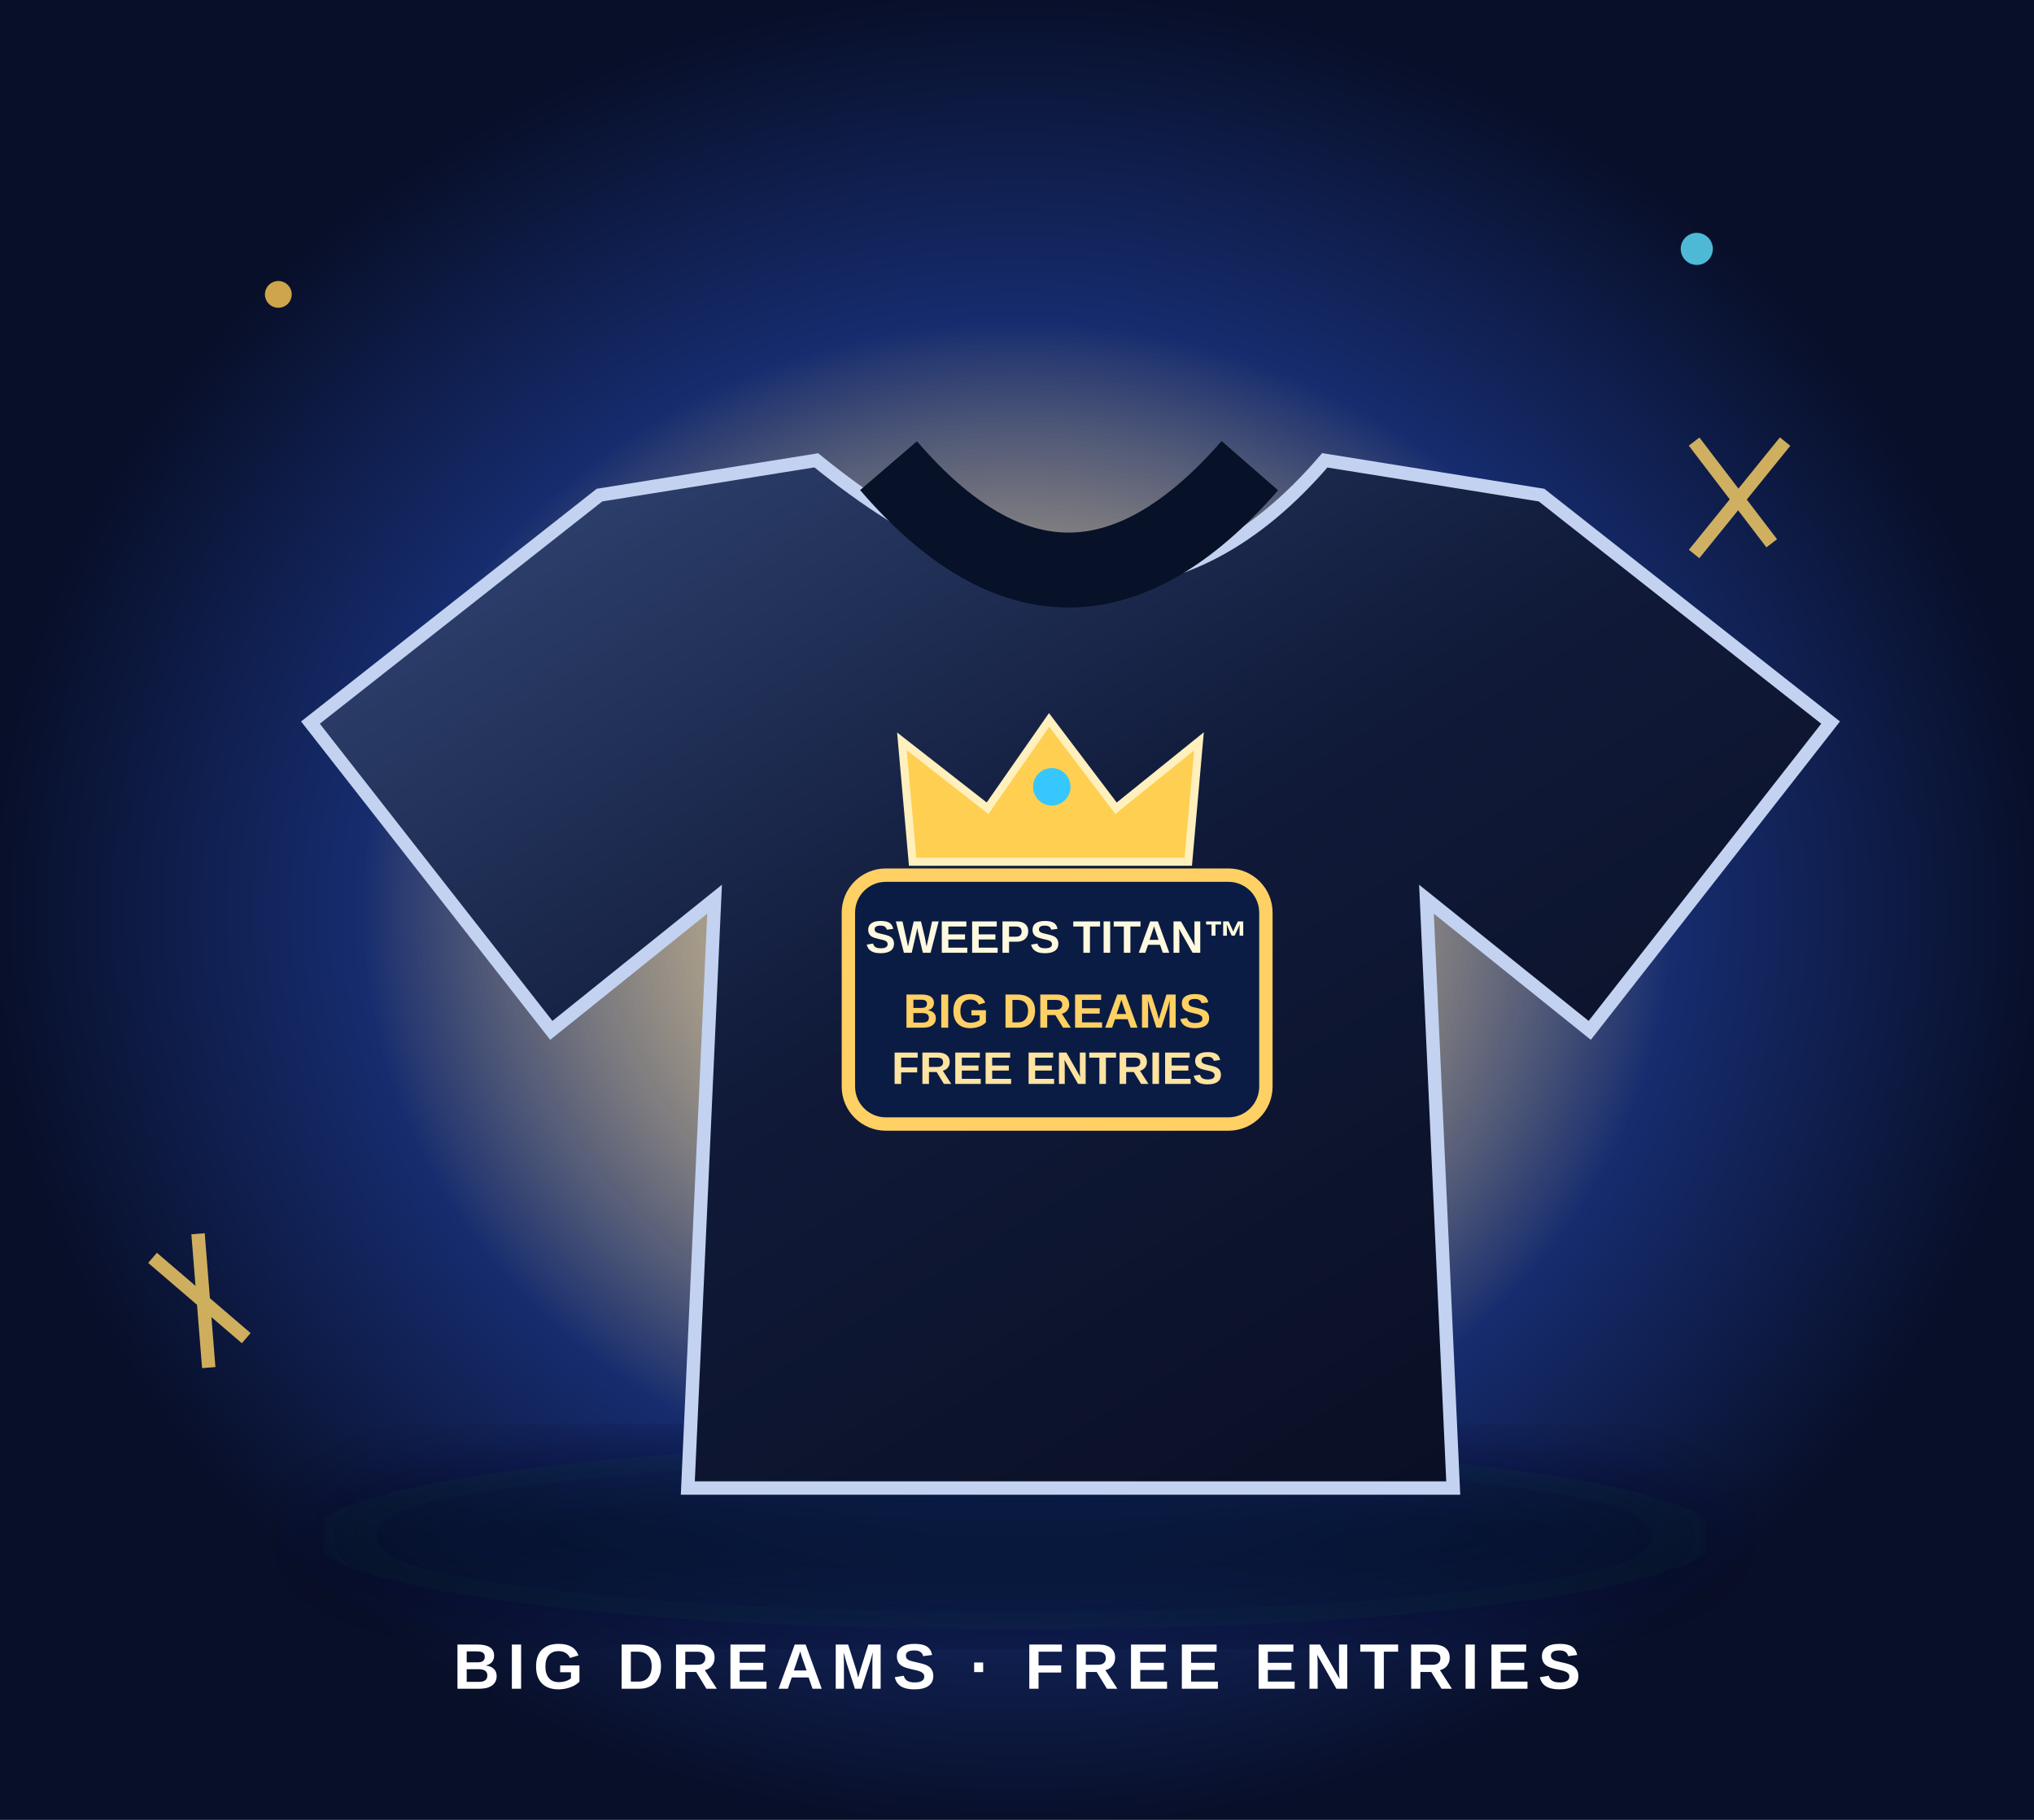
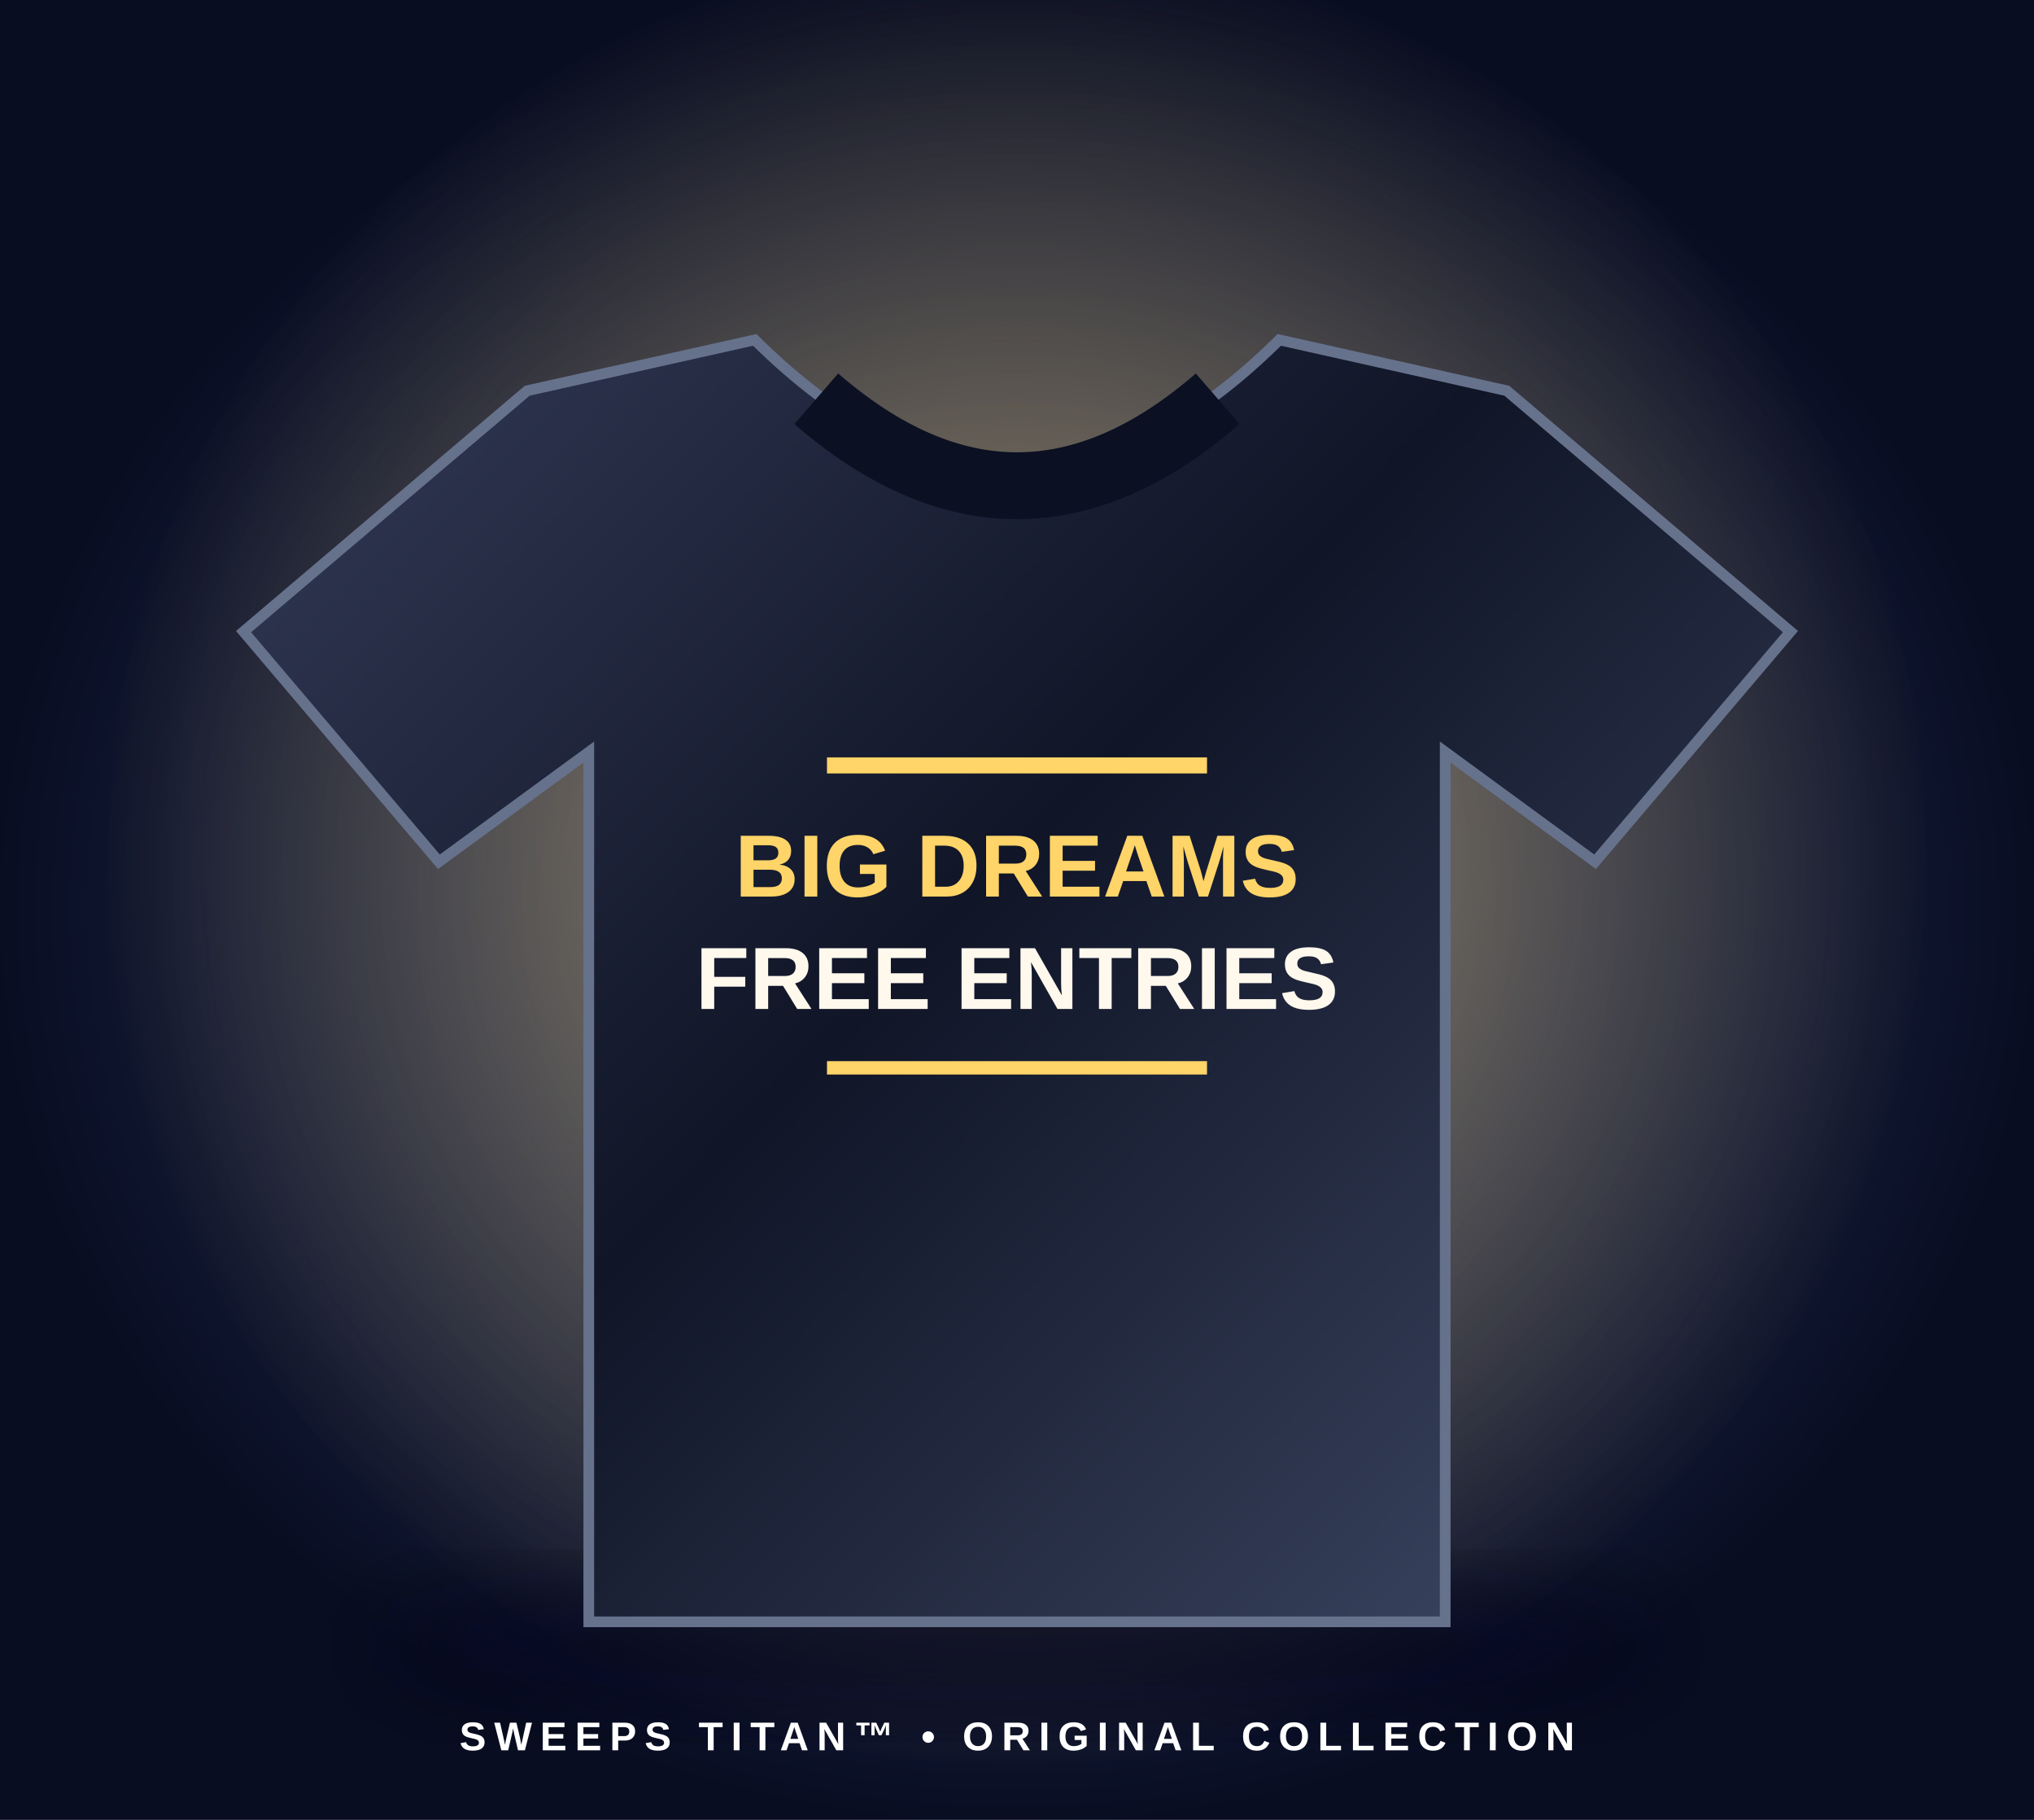
- <svg xmlns="http://www.w3.org/2000/svg" width="760" height="680" viewBox="0 0 760 680">
+ <svg xmlns="http://www.w3.org/2000/svg" viewBox="0 0 760 680" width="760" height="680">
  <defs>
    <radialGradient id="bg">
-       <stop stop-color="#ffd064" stop-opacity=".55" />
-       <stop offset=".64" stop-color="#162c6e" />
-       <stop offset="1" stop-color="#080f29" />
+       <stop stop-color="#384879" />
+       <stop offset="1" stop-color="#080d22" />
    </radialGradient>
-     <linearGradient id="cloth" x2=".9" y2="1">
-       <stop stop-color="#344979" />
-       <stop offset=".48" stop-color="#101a39" />
-       <stop offset="1" stop-color="#080d20" />
+     <radialGradient id="halo">
+       <stop stop-color="#ffd468" stop-opacity=".55" />
+       <stop offset="1" stop-color="#ffd468" stop-opacity="0" />
+     </radialGradient>
+     <linearGradient id="material" x2="1" y2=".8">
+       <stop stop-color="#343b57" />
+       <stop offset=".5" stop-color="#101527" />
+       <stop offset="1" stop-color="#3a445f" />
    </linearGradient>
-     <filter id="glow">
-       <feGaussianBlur stdDeviation="14" />
+     <filter id="shadow">
+       <feGaussianBlur stdDeviation="17" />
    </filter>
  </defs>
  <rect width="760" height="680" fill="url(#bg)" />
-   <g opacity=".8">
-     <circle cx="104" cy="110" r="5" fill="#ffcb54" />
-     <circle cx="634" cy="93" r="6" fill="#5fe3ff" />
-     <path d="M57 470l35 30m-18-39l4 50M633 165l29 38m-29 4l34-42" stroke="#ffd567" stroke-width="5" />
+   <circle cx="380" cy="320" r="340" fill="url(#halo)" />
+   <ellipse cx="380" cy="615" rx="243" ry="30" fill="#030515" opacity=".55" filter="url(#shadow)" />
+   <path d="M282 127L197 146L91 236L164 322L220 281L220 606H540V281L596 322L669 236L563 146L478 127Q380 224 282 127Z" fill="url(#material)" stroke="#66728c" stroke-width="4" />
+   <path d="M305 149Q380 214 455 149" fill="none" stroke="#0b1022" stroke-width="25" />
+   <g font-family="Arial,sans-serif" font-weight="900" text-anchor="middle">
+     <path d="M309 286H451" stroke="#ffd468" stroke-width="6" />
+     <text x="380" y="335" font-size="33" fill="#ffd468">BIG DREAMS</text>
+     <text x="380" y="377" font-size="33" fill="#fff8ed">FREE ENTRIES</text>
+     <path d="M309 399H451" stroke="#ffd468" stroke-width="5" />
+     <text x="380" y="654" font-size="15" letter-spacing="3" fill="white">SWEEPS TITAN™ • ORIGINAL COLLECTION</text>
  </g>
-   <ellipse cx="379" cy="574" rx="263" ry="35" fill="#050b20" opacity=".6" filter="url(#glow)" />
-   <g transform="translate(46 45)">
-     <path d="M259 127l-81 13L70 225l90 115l61-49l-10 220h286l-10-220l61 49l90-115l-108-85l-81-13q-78 91-190 0Z" fill="url(#cloth)" stroke="#c2d2f0" stroke-width="5" />
-     <path d="M286 129q67 78 135 0" fill="none" stroke="#071127" stroke-width="28" />
-     <g transform="translate(0 0)">
-       <path d="M323 257l23-33l25 33l31-25l-4 45h-103l-4-45Z" fill="#ffcf52" stroke="#fff0bd" stroke-width="3" />
-       <circle cx="347" cy="249" r="7" fill="#37c7ff" />
-       <rect x="271" y="282" width="156" height="93" rx="14" fill="#0a1c43" stroke="#ffd064" stroke-width="5" />
-       <text x="349" y="311" fill="#fff9df" font-family="Arial,sans-serif" font-size="17" font-weight="900" text-anchor="middle">SWEEPS TITAN™</text>
-       <text x="349" y="339" fill="#ffd064" font-family="Arial,sans-serif" font-size="18" font-weight="900" text-anchor="middle">BIG DREAMS</text>
-       <text x="349" y="360" fill="#ffe3a1" font-family="Arial,sans-serif" font-size="17" font-weight="900" text-anchor="middle">FREE ENTRIES</text>
-     </g>
-   </g>
-   <text x="380" y="631" fill="#fff" font-family="Arial,sans-serif" font-size="24" font-weight="900" text-anchor="middle" letter-spacing="3">BIG DREAMS · FREE ENTRIES</text>
</svg>
